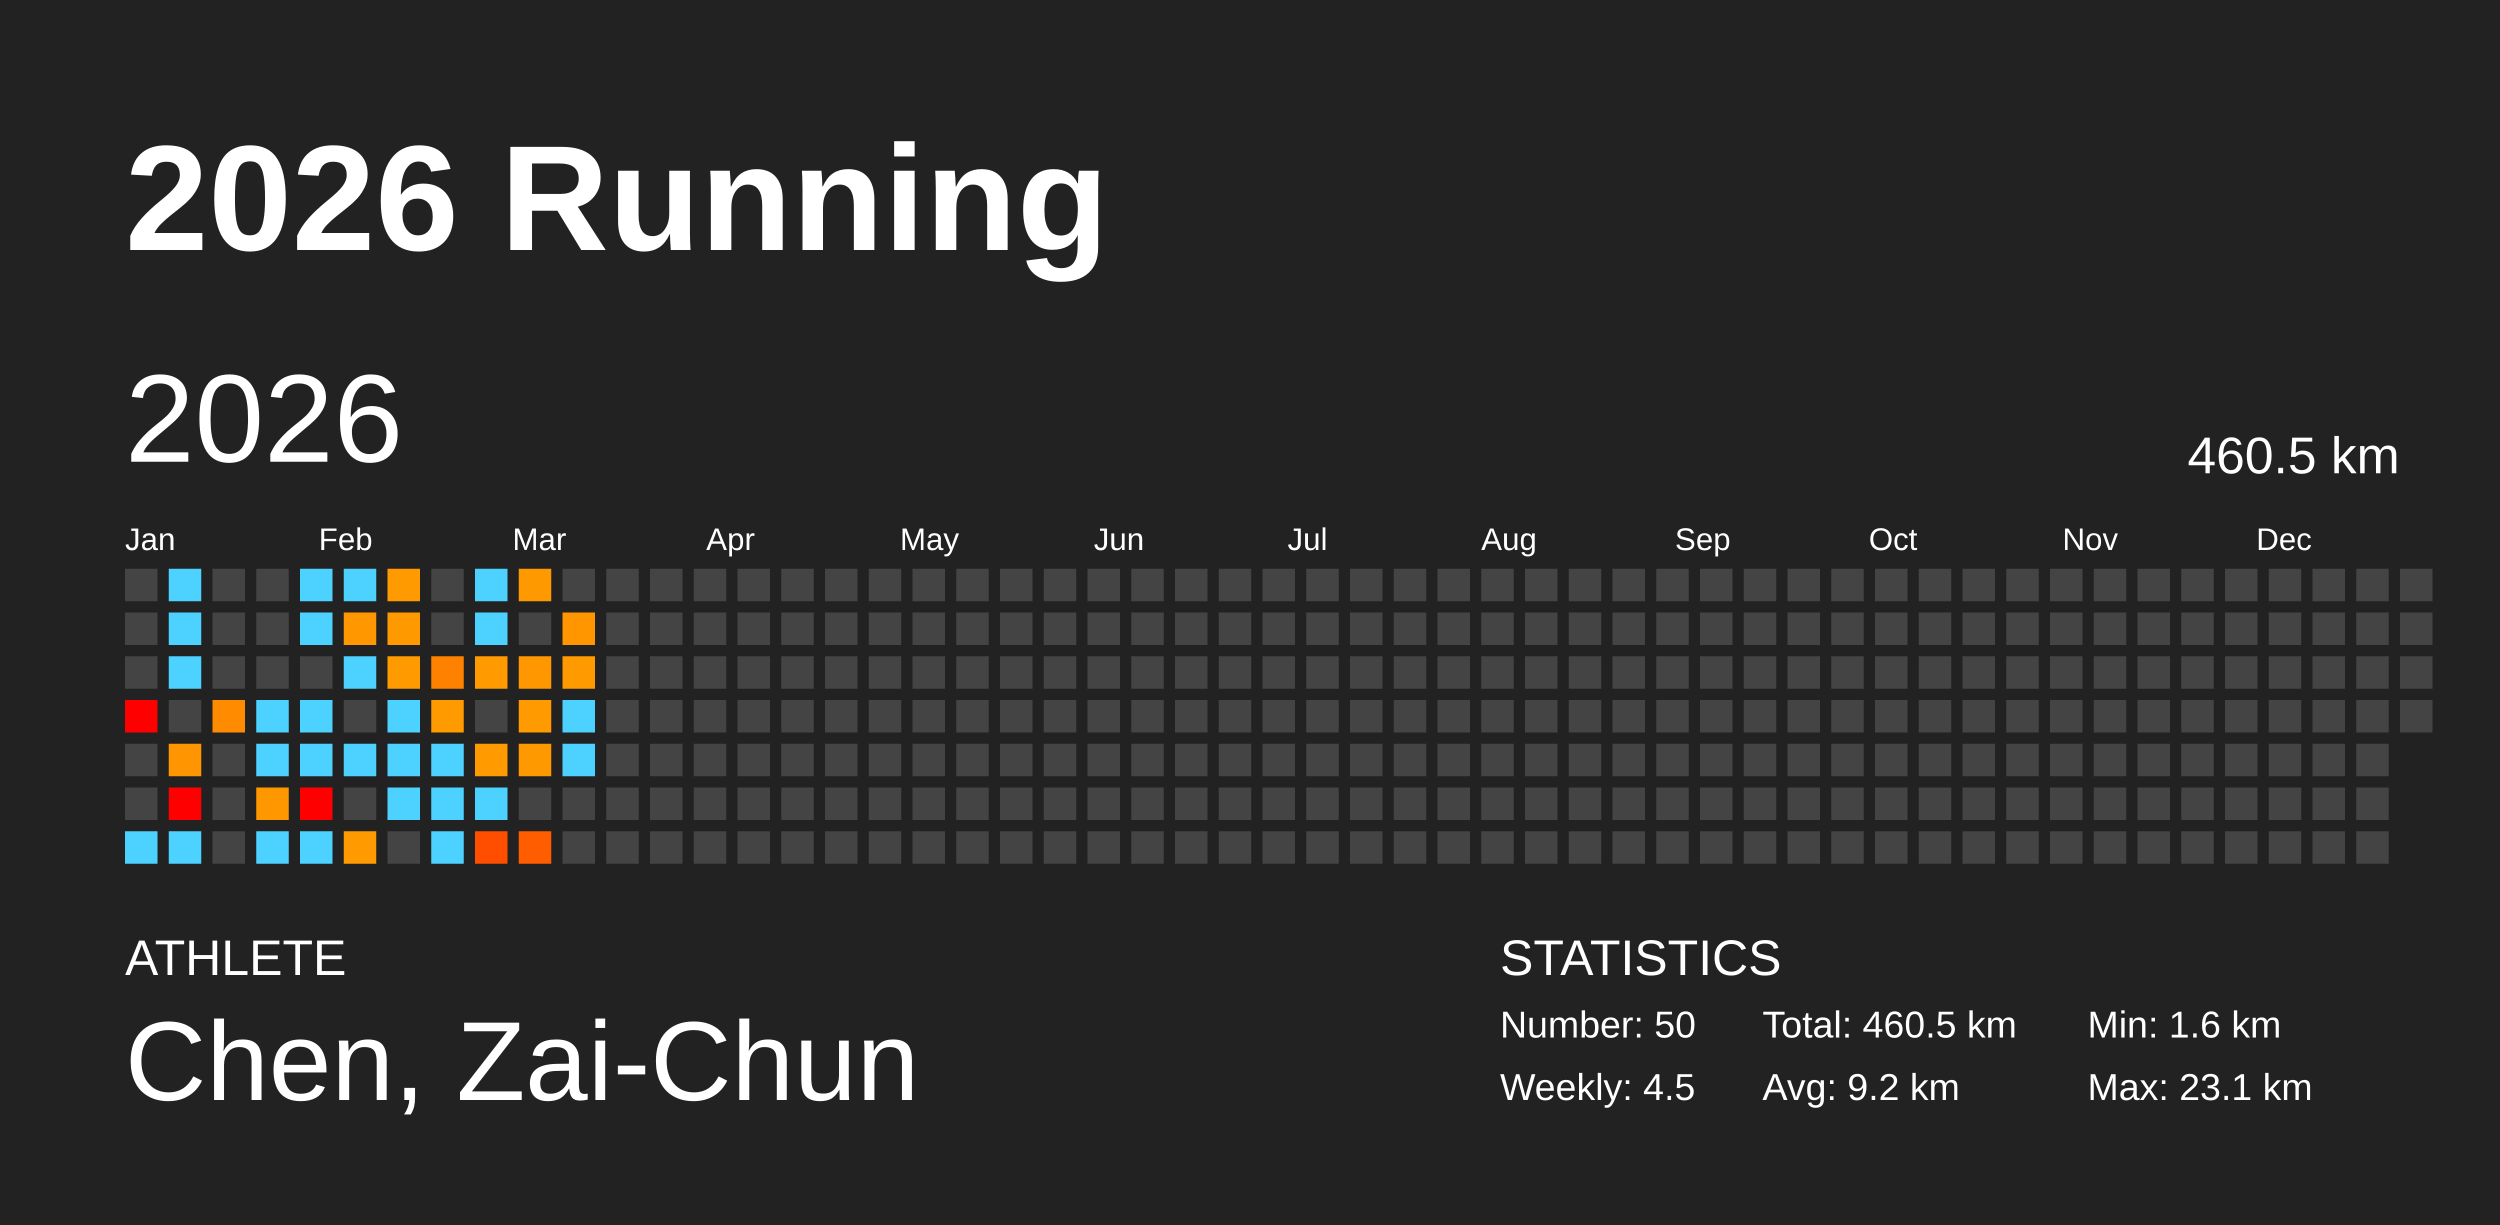
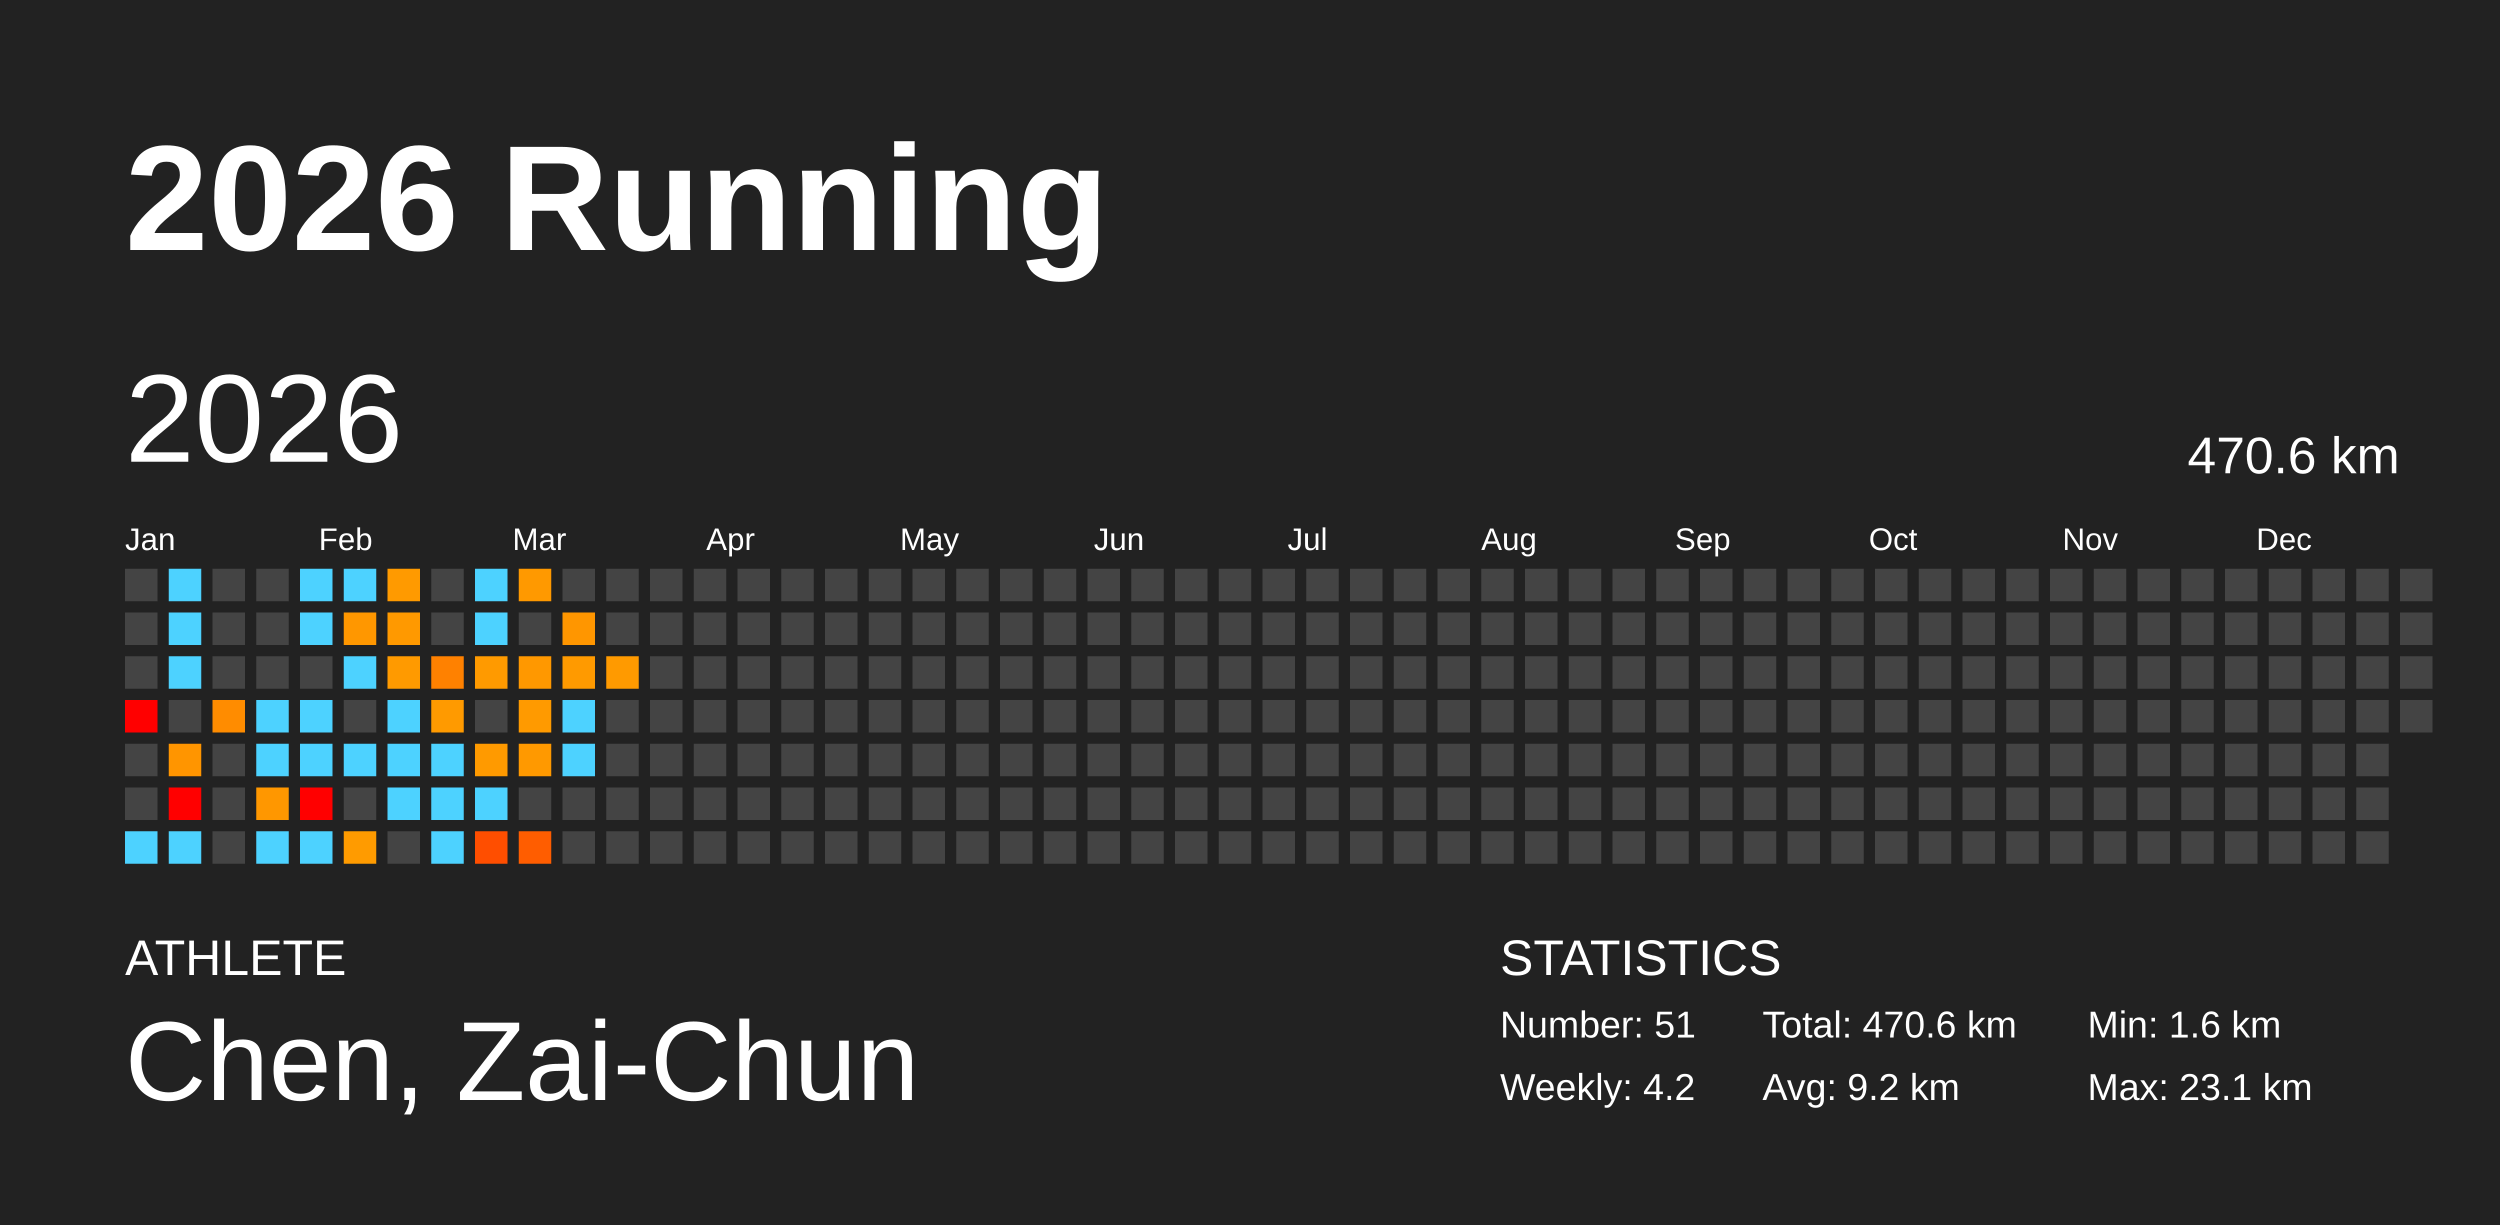
<svg xmlns="http://www.w3.org/2000/svg" baseProfile="full" height="98mm" version="1.1" viewBox="0,0,200,98" width="200mm">
  <defs />
  <rect fill="#222222" height="98" width="200" x="0" y="0" />
  <text fill="#FFFFFF" style="font-size:12px; font-family:Arial; font-weight:bold;" x="10" y="20">2026 Running</text>
  <text fill="#FFFFFF" style="font-size:4px; font-family:Arial" x="10" y="78">ATHLETE</text>
  <text fill="#FFFFFF" style="font-size:9px; font-family:Arial" x="10" y="88">Chen, Zai-Chun</text>
  <text fill="#FFFFFF" style="font-size:4px; font-family:Arial" x="120" y="78">STATISTICS</text>
-   <text fill="#FFFFFF" style="font-size:3px; font-family:Arial" x="120" y="83">Number: 50</text>
-   <text fill="#FFFFFF" style="font-size:3px; font-family:Arial" x="120" y="88">Weekly: 4.5</text>
-   <text fill="#FFFFFF" style="font-size:3px; font-family:Arial" x="141" y="83">Total: 460.5 km</text>
+   <text fill="#FFFFFF" style="font-size:3px; font-family:Arial" x="120" y="83">Number: 51</text>
+   <text fill="#FFFFFF" style="font-size:3px; font-family:Arial" x="120" y="88">Weekly: 4.2</text>
+   <text fill="#FFFFFF" style="font-size:3px; font-family:Arial" x="141" y="83">Total: 470.6 km</text>
  <text fill="#FFFFFF" style="font-size:3px; font-family:Arial" x="141" y="88">Avg: 9.2 km</text>
  <text fill="#FFFFFF" style="font-size:3px; font-family:Arial" x="167" y="83">Min: 1.6 km</text>
  <text fill="#FFFFFF" style="font-size:3px; font-family:Arial" x="167" y="88">Max: 23.1 km</text>
  <text dominant-baseline="hanging" fill="#FFFFFF" style="font-size:10.0px; font-family:Arial;" x="10" y="30">2026</text>
-   <text dominant-baseline="hanging" fill="#FFFFFF" style="font-size:4.125px; font-family:Arial;" x="175" y="35">460.5 km</text>
+   <text dominant-baseline="hanging" fill="#FFFFFF" style="font-size:4.125px; font-family:Arial;" x="175" y="35">470.6 km</text>
  <text fill="#FFFFFF" style="font-size:2.5px; font-family:Arial" x="10.0" y="44">Jan</text>
  <text fill="#FFFFFF" style="font-size:2.5px; font-family:Arial" x="25.5" y="44">Feb</text>
  <text fill="#FFFFFF" style="font-size:2.5px; font-family:Arial" x="41.0" y="44">Mar</text>
  <text fill="#FFFFFF" style="font-size:2.5px; font-family:Arial" x="56.5" y="44">Apr</text>
  <text fill="#FFFFFF" style="font-size:2.5px; font-family:Arial" x="72.0" y="44">May</text>
  <text fill="#FFFFFF" style="font-size:2.5px; font-family:Arial" x="87.5" y="44">Jun</text>
  <text fill="#FFFFFF" style="font-size:2.5px; font-family:Arial" x="103.0" y="44">Jul</text>
  <text fill="#FFFFFF" style="font-size:2.5px; font-family:Arial" x="118.5" y="44">Aug</text>
  <text fill="#FFFFFF" style="font-size:2.5px; font-family:Arial" x="134.0" y="44">Sep</text>
  <text fill="#FFFFFF" style="font-size:2.5px; font-family:Arial" x="149.5" y="44">Oct</text>
  <text fill="#FFFFFF" style="font-size:2.5px; font-family:Arial" x="165.0" y="44">Nov</text>
  <text fill="#FFFFFF" style="font-size:2.5px; font-family:Arial" x="180.5" y="44">Dec</text>
  <rect fill="#444444" height="2.6" width="2.6" x="10.0" y="45.5" />
  <rect fill="#444444" height="2.6" width="2.6" x="10.0" y="49.0" />
  <rect fill="#444444" height="2.6" width="2.6" x="10.0" y="52.5" />
  <rect fill="red" height="2.6" width="2.6" x="10.0" y="56.0" />
  <rect fill="#444444" height="2.6" width="2.6" x="10.0" y="59.5" />
  <rect fill="#444444" height="2.6" width="2.6" x="10.0" y="63.0" />
  <rect fill="#4dd2ff" height="2.6" width="2.6" x="10.0" y="66.5" />
  <rect fill="#4dd2ff" height="2.6" width="2.6" x="13.5" y="45.5" />
  <rect fill="#4dd2ff" height="2.6" width="2.6" x="13.5" y="49.0" />
  <rect fill="#4dd2ff" height="2.6" width="2.6" x="13.5" y="52.5" />
  <rect fill="#444444" height="2.6" width="2.6" x="13.5" y="56.0" />
  <rect fill="#ff9500" height="2.6" width="2.6" x="13.5" y="59.5" />
  <rect fill="red" height="2.6" width="2.6" x="13.5" y="63.0" />
  <rect fill="#4dd2ff" height="2.6" width="2.6" x="13.5" y="66.5" />
  <rect fill="#444444" height="2.6" width="2.6" x="17.0" y="45.5" />
  <rect fill="#444444" height="2.6" width="2.6" x="17.0" y="49.0" />
  <rect fill="#444444" height="2.6" width="2.6" x="17.0" y="52.5" />
  <rect fill="#ff8c00" height="2.6" width="2.6" x="17.0" y="56.0" />
  <rect fill="#444444" height="2.6" width="2.6" x="17.0" y="59.5" />
  <rect fill="#444444" height="2.6" width="2.6" x="17.0" y="63.0" />
  <rect fill="#444444" height="2.6" width="2.6" x="17.0" y="66.5" />
  <rect fill="#444444" height="2.6" width="2.6" x="20.5" y="45.5" />
  <rect fill="#444444" height="2.6" width="2.6" x="20.5" y="49.0" />
  <rect fill="#444444" height="2.6" width="2.6" x="20.5" y="52.5" />
  <rect fill="#4dd2ff" height="2.6" width="2.6" x="20.5" y="56.0" />
  <rect fill="#4dd2ff" height="2.6" width="2.6" x="20.5" y="59.5" />
  <rect fill="#ff9700" height="2.6" width="2.6" x="20.5" y="63.0" />
  <rect fill="#4dd2ff" height="2.6" width="2.6" x="20.5" y="66.5" />
  <rect fill="#4dd2ff" height="2.6" width="2.6" x="24.0" y="45.5" />
  <rect fill="#4dd2ff" height="2.6" width="2.6" x="24.0" y="49.0" />
  <rect fill="#444444" height="2.6" width="2.6" x="24.0" y="52.5" />
  <rect fill="#4dd2ff" height="2.6" width="2.6" x="24.0" y="56.0" />
  <rect fill="#4dd2ff" height="2.6" width="2.6" x="24.0" y="59.5" />
  <rect fill="red" height="2.6" width="2.6" x="24.0" y="63.0" />
  <rect fill="#4dd2ff" height="2.6" width="2.6" x="24.0" y="66.5" />
  <rect fill="#4dd2ff" height="2.6" width="2.6" x="27.5" y="45.5" />
  <rect fill="#ff9700" height="2.6" width="2.6" x="27.5" y="49.0" />
  <rect fill="#4dd2ff" height="2.6" width="2.6" x="27.5" y="52.5" />
  <rect fill="#444444" height="2.6" width="2.6" x="27.5" y="56.0" />
  <rect fill="#4dd2ff" height="2.6" width="2.6" x="27.5" y="59.5" />
  <rect fill="#444444" height="2.6" width="2.6" x="27.5" y="63.0" />
  <rect fill="#ff9b00" height="2.6" width="2.6" x="27.5" y="66.5" />
  <rect fill="#ff9a00" height="2.6" width="2.6" x="31.0" y="45.5" />
  <rect fill="#ff9900" height="2.6" width="2.6" x="31.0" y="49.0" />
  <rect fill="#ff9a00" height="2.6" width="2.6" x="31.0" y="52.5" />
  <rect fill="#4dd2ff" height="2.6" width="2.6" x="31.0" y="56.0" />
  <rect fill="#4dd2ff" height="2.6" width="2.6" x="31.0" y="59.5" />
  <rect fill="#4dd2ff" height="2.6" width="2.6" x="31.0" y="63.0" />
  <rect fill="#444444" height="2.6" width="2.6" x="31.0" y="66.5" />
  <rect fill="#444444" height="2.6" width="2.6" x="34.5" y="45.5" />
  <rect fill="#444444" height="2.6" width="2.6" x="34.5" y="49.0" />
  <rect fill="#ff8100" height="2.6" width="2.6" x="34.5" y="52.5" />
  <rect fill="#ff9a00" height="2.6" width="2.6" x="34.5" y="56.0" />
  <rect fill="#4dd2ff" height="2.6" width="2.6" x="34.5" y="59.5" />
  <rect fill="#4dd2ff" height="2.6" width="2.6" x="34.5" y="63.0" />
  <rect fill="#4dd2ff" height="2.6" width="2.6" x="34.5" y="66.5" />
  <rect fill="#4dd2ff" height="2.6" width="2.6" x="38.0" y="45.5" />
  <rect fill="#4dd2ff" height="2.6" width="2.6" x="38.0" y="49.0" />
  <rect fill="#ff9a00" height="2.6" width="2.6" x="38.0" y="52.5" />
  <rect fill="#444444" height="2.6" width="2.6" x="38.0" y="56.0" />
  <rect fill="#ff9a00" height="2.6" width="2.6" x="38.0" y="59.5" />
  <rect fill="#4dd2ff" height="2.6" width="2.6" x="38.0" y="63.0" />
  <rect fill="#ff4e00" height="2.6" width="2.6" x="38.0" y="66.5" />
  <rect fill="#ff9900" height="2.6" width="2.6" x="41.5" y="45.5" />
  <rect fill="#444444" height="2.6" width="2.6" x="41.5" y="49.0" />
  <rect fill="#ff9800" height="2.6" width="2.6" x="41.5" y="52.5" />
  <rect fill="#ff9a00" height="2.6" width="2.6" x="41.5" y="56.0" />
  <rect fill="#ff9900" height="2.6" width="2.6" x="41.5" y="59.5" />
  <rect fill="#444444" height="2.6" width="2.6" x="41.5" y="63.0" />
  <rect fill="#ff5d00" height="2.6" width="2.6" x="41.5" y="66.5" />
  <rect fill="#444444" height="2.6" width="2.6" x="45.0" y="45.5" />
  <rect fill="#ff9600" height="2.6" width="2.6" x="45.0" y="49.0" />
  <rect fill="#ff9a00" height="2.6" width="2.6" x="45.0" y="52.5" />
  <rect fill="#4dd2ff" height="2.6" width="2.6" x="45.0" y="56.0" />
  <rect fill="#4dd2ff" height="2.6" width="2.6" x="45.0" y="59.5" />
  <rect fill="#444444" height="2.6" width="2.6" x="45.0" y="63.0" />
  <rect fill="#444444" height="2.6" width="2.6" x="45.0" y="66.5" />
  <rect fill="#444444" height="2.6" width="2.6" x="48.5" y="45.5" />
  <rect fill="#444444" height="2.6" width="2.6" x="48.5" y="49.0" />
-   <rect fill="#444444" height="2.6" width="2.6" x="48.5" y="52.5" />
+   <rect fill="#ff9a00" height="2.6" width="2.6" x="48.5" y="52.5" />
  <rect fill="#444444" height="2.6" width="2.6" x="48.5" y="56.0" />
  <rect fill="#444444" height="2.6" width="2.6" x="48.5" y="59.5" />
  <rect fill="#444444" height="2.6" width="2.6" x="48.5" y="63.0" />
  <rect fill="#444444" height="2.6" width="2.6" x="48.5" y="66.5" />
  <rect fill="#444444" height="2.6" width="2.6" x="52.0" y="45.5" />
  <rect fill="#444444" height="2.6" width="2.6" x="52.0" y="49.0" />
  <rect fill="#444444" height="2.6" width="2.6" x="52.0" y="52.5" />
  <rect fill="#444444" height="2.6" width="2.6" x="52.0" y="56.0" />
  <rect fill="#444444" height="2.6" width="2.6" x="52.0" y="59.5" />
  <rect fill="#444444" height="2.6" width="2.6" x="52.0" y="63.0" />
  <rect fill="#444444" height="2.6" width="2.6" x="52.0" y="66.5" />
  <rect fill="#444444" height="2.6" width="2.6" x="55.5" y="45.5" />
  <rect fill="#444444" height="2.6" width="2.6" x="55.5" y="49.0" />
  <rect fill="#444444" height="2.6" width="2.6" x="55.5" y="52.5" />
  <rect fill="#444444" height="2.6" width="2.6" x="55.5" y="56.0" />
  <rect fill="#444444" height="2.6" width="2.6" x="55.5" y="59.5" />
  <rect fill="#444444" height="2.6" width="2.6" x="55.5" y="63.0" />
  <rect fill="#444444" height="2.6" width="2.6" x="55.5" y="66.5" />
  <rect fill="#444444" height="2.6" width="2.6" x="59.0" y="45.5" />
  <rect fill="#444444" height="2.6" width="2.6" x="59.0" y="49.0" />
  <rect fill="#444444" height="2.6" width="2.6" x="59.0" y="52.5" />
  <rect fill="#444444" height="2.6" width="2.6" x="59.0" y="56.0" />
  <rect fill="#444444" height="2.6" width="2.6" x="59.0" y="59.5" />
  <rect fill="#444444" height="2.6" width="2.6" x="59.0" y="63.0" />
  <rect fill="#444444" height="2.6" width="2.6" x="59.0" y="66.5" />
  <rect fill="#444444" height="2.6" width="2.6" x="62.5" y="45.5" />
  <rect fill="#444444" height="2.6" width="2.6" x="62.5" y="49.0" />
  <rect fill="#444444" height="2.6" width="2.6" x="62.5" y="52.5" />
  <rect fill="#444444" height="2.6" width="2.6" x="62.5" y="56.0" />
  <rect fill="#444444" height="2.6" width="2.6" x="62.5" y="59.5" />
  <rect fill="#444444" height="2.6" width="2.6" x="62.5" y="63.0" />
  <rect fill="#444444" height="2.6" width="2.6" x="62.5" y="66.5" />
  <rect fill="#444444" height="2.6" width="2.6" x="66.0" y="45.5" />
  <rect fill="#444444" height="2.6" width="2.6" x="66.0" y="49.0" />
  <rect fill="#444444" height="2.6" width="2.6" x="66.0" y="52.5" />
  <rect fill="#444444" height="2.6" width="2.6" x="66.0" y="56.0" />
  <rect fill="#444444" height="2.6" width="2.6" x="66.0" y="59.5" />
  <rect fill="#444444" height="2.6" width="2.6" x="66.0" y="63.0" />
  <rect fill="#444444" height="2.6" width="2.6" x="66.0" y="66.5" />
  <rect fill="#444444" height="2.6" width="2.6" x="69.5" y="45.5" />
  <rect fill="#444444" height="2.6" width="2.6" x="69.5" y="49.0" />
  <rect fill="#444444" height="2.6" width="2.6" x="69.5" y="52.5" />
  <rect fill="#444444" height="2.6" width="2.6" x="69.5" y="56.0" />
  <rect fill="#444444" height="2.6" width="2.6" x="69.5" y="59.5" />
  <rect fill="#444444" height="2.6" width="2.6" x="69.5" y="63.0" />
  <rect fill="#444444" height="2.6" width="2.6" x="69.5" y="66.5" />
  <rect fill="#444444" height="2.6" width="2.6" x="73.0" y="45.5" />
  <rect fill="#444444" height="2.6" width="2.6" x="73.0" y="49.0" />
  <rect fill="#444444" height="2.6" width="2.6" x="73.0" y="52.5" />
  <rect fill="#444444" height="2.6" width="2.6" x="73.0" y="56.0" />
  <rect fill="#444444" height="2.6" width="2.6" x="73.0" y="59.5" />
  <rect fill="#444444" height="2.6" width="2.6" x="73.0" y="63.0" />
  <rect fill="#444444" height="2.6" width="2.6" x="73.0" y="66.5" />
  <rect fill="#444444" height="2.6" width="2.6" x="76.5" y="45.5" />
  <rect fill="#444444" height="2.6" width="2.6" x="76.5" y="49.0" />
  <rect fill="#444444" height="2.6" width="2.6" x="76.5" y="52.5" />
  <rect fill="#444444" height="2.6" width="2.6" x="76.5" y="56.0" />
  <rect fill="#444444" height="2.6" width="2.6" x="76.5" y="59.5" />
  <rect fill="#444444" height="2.6" width="2.6" x="76.5" y="63.0" />
  <rect fill="#444444" height="2.6" width="2.6" x="76.5" y="66.5" />
  <rect fill="#444444" height="2.6" width="2.6" x="80.0" y="45.5" />
  <rect fill="#444444" height="2.6" width="2.6" x="80.0" y="49.0" />
  <rect fill="#444444" height="2.6" width="2.6" x="80.0" y="52.5" />
  <rect fill="#444444" height="2.6" width="2.6" x="80.0" y="56.0" />
  <rect fill="#444444" height="2.6" width="2.6" x="80.0" y="59.5" />
  <rect fill="#444444" height="2.6" width="2.6" x="80.0" y="63.0" />
  <rect fill="#444444" height="2.6" width="2.6" x="80.0" y="66.5" />
  <rect fill="#444444" height="2.6" width="2.6" x="83.5" y="45.5" />
  <rect fill="#444444" height="2.6" width="2.6" x="83.5" y="49.0" />
  <rect fill="#444444" height="2.6" width="2.6" x="83.5" y="52.5" />
  <rect fill="#444444" height="2.6" width="2.6" x="83.5" y="56.0" />
  <rect fill="#444444" height="2.6" width="2.6" x="83.5" y="59.5" />
  <rect fill="#444444" height="2.6" width="2.6" x="83.5" y="63.0" />
  <rect fill="#444444" height="2.6" width="2.6" x="83.5" y="66.5" />
  <rect fill="#444444" height="2.6" width="2.6" x="87.0" y="45.5" />
  <rect fill="#444444" height="2.6" width="2.6" x="87.0" y="49.0" />
  <rect fill="#444444" height="2.6" width="2.6" x="87.0" y="52.5" />
  <rect fill="#444444" height="2.6" width="2.6" x="87.0" y="56.0" />
  <rect fill="#444444" height="2.6" width="2.6" x="87.0" y="59.5" />
  <rect fill="#444444" height="2.6" width="2.6" x="87.0" y="63.0" />
  <rect fill="#444444" height="2.6" width="2.6" x="87.0" y="66.5" />
  <rect fill="#444444" height="2.6" width="2.6" x="90.5" y="45.5" />
  <rect fill="#444444" height="2.6" width="2.6" x="90.5" y="49.0" />
  <rect fill="#444444" height="2.6" width="2.6" x="90.5" y="52.5" />
  <rect fill="#444444" height="2.6" width="2.6" x="90.5" y="56.0" />
  <rect fill="#444444" height="2.6" width="2.6" x="90.5" y="59.5" />
  <rect fill="#444444" height="2.6" width="2.6" x="90.5" y="63.0" />
  <rect fill="#444444" height="2.6" width="2.6" x="90.5" y="66.5" />
  <rect fill="#444444" height="2.6" width="2.6" x="94.0" y="45.5" />
  <rect fill="#444444" height="2.6" width="2.6" x="94.0" y="49.0" />
  <rect fill="#444444" height="2.6" width="2.6" x="94.0" y="52.5" />
  <rect fill="#444444" height="2.6" width="2.6" x="94.0" y="56.0" />
  <rect fill="#444444" height="2.6" width="2.6" x="94.0" y="59.5" />
  <rect fill="#444444" height="2.6" width="2.6" x="94.0" y="63.0" />
  <rect fill="#444444" height="2.6" width="2.6" x="94.0" y="66.5" />
  <rect fill="#444444" height="2.6" width="2.6" x="97.5" y="45.5" />
  <rect fill="#444444" height="2.6" width="2.6" x="97.5" y="49.0" />
  <rect fill="#444444" height="2.6" width="2.6" x="97.5" y="52.5" />
  <rect fill="#444444" height="2.6" width="2.6" x="97.5" y="56.0" />
  <rect fill="#444444" height="2.6" width="2.6" x="97.5" y="59.5" />
  <rect fill="#444444" height="2.6" width="2.6" x="97.5" y="63.0" />
  <rect fill="#444444" height="2.6" width="2.6" x="97.5" y="66.5" />
  <rect fill="#444444" height="2.6" width="2.6" x="101.0" y="45.5" />
  <rect fill="#444444" height="2.6" width="2.6" x="101.0" y="49.0" />
  <rect fill="#444444" height="2.6" width="2.6" x="101.0" y="52.5" />
  <rect fill="#444444" height="2.6" width="2.6" x="101.0" y="56.0" />
  <rect fill="#444444" height="2.6" width="2.6" x="101.0" y="59.5" />
  <rect fill="#444444" height="2.6" width="2.6" x="101.0" y="63.0" />
  <rect fill="#444444" height="2.6" width="2.6" x="101.0" y="66.5" />
  <rect fill="#444444" height="2.6" width="2.6" x="104.5" y="45.5" />
  <rect fill="#444444" height="2.6" width="2.6" x="104.5" y="49.0" />
  <rect fill="#444444" height="2.6" width="2.6" x="104.5" y="52.5" />
  <rect fill="#444444" height="2.6" width="2.6" x="104.5" y="56.0" />
  <rect fill="#444444" height="2.6" width="2.6" x="104.5" y="59.5" />
  <rect fill="#444444" height="2.6" width="2.6" x="104.5" y="63.0" />
  <rect fill="#444444" height="2.6" width="2.6" x="104.5" y="66.5" />
  <rect fill="#444444" height="2.6" width="2.6" x="108.0" y="45.5" />
  <rect fill="#444444" height="2.6" width="2.6" x="108.0" y="49.0" />
  <rect fill="#444444" height="2.6" width="2.6" x="108.0" y="52.5" />
  <rect fill="#444444" height="2.6" width="2.6" x="108.0" y="56.0" />
  <rect fill="#444444" height="2.6" width="2.6" x="108.0" y="59.5" />
  <rect fill="#444444" height="2.6" width="2.6" x="108.0" y="63.0" />
  <rect fill="#444444" height="2.6" width="2.6" x="108.0" y="66.5" />
  <rect fill="#444444" height="2.6" width="2.6" x="111.5" y="45.5" />
  <rect fill="#444444" height="2.6" width="2.6" x="111.5" y="49.0" />
  <rect fill="#444444" height="2.6" width="2.6" x="111.5" y="52.5" />
  <rect fill="#444444" height="2.6" width="2.6" x="111.5" y="56.0" />
  <rect fill="#444444" height="2.6" width="2.6" x="111.5" y="59.5" />
  <rect fill="#444444" height="2.6" width="2.6" x="111.5" y="63.0" />
  <rect fill="#444444" height="2.6" width="2.6" x="111.5" y="66.5" />
  <rect fill="#444444" height="2.6" width="2.6" x="115.0" y="45.5" />
  <rect fill="#444444" height="2.6" width="2.6" x="115.0" y="49.0" />
  <rect fill="#444444" height="2.6" width="2.6" x="115.0" y="52.5" />
  <rect fill="#444444" height="2.6" width="2.6" x="115.0" y="56.0" />
  <rect fill="#444444" height="2.6" width="2.6" x="115.0" y="59.5" />
  <rect fill="#444444" height="2.6" width="2.6" x="115.0" y="63.0" />
  <rect fill="#444444" height="2.6" width="2.6" x="115.0" y="66.5" />
  <rect fill="#444444" height="2.6" width="2.6" x="118.5" y="45.5" />
  <rect fill="#444444" height="2.6" width="2.6" x="118.5" y="49.0" />
  <rect fill="#444444" height="2.6" width="2.6" x="118.5" y="52.5" />
  <rect fill="#444444" height="2.6" width="2.6" x="118.5" y="56.0" />
  <rect fill="#444444" height="2.6" width="2.6" x="118.5" y="59.5" />
  <rect fill="#444444" height="2.6" width="2.6" x="118.5" y="63.0" />
  <rect fill="#444444" height="2.6" width="2.6" x="118.5" y="66.5" />
  <rect fill="#444444" height="2.6" width="2.6" x="122.0" y="45.5" />
  <rect fill="#444444" height="2.6" width="2.6" x="122.0" y="49.0" />
  <rect fill="#444444" height="2.6" width="2.6" x="122.0" y="52.5" />
  <rect fill="#444444" height="2.6" width="2.6" x="122.0" y="56.0" />
  <rect fill="#444444" height="2.6" width="2.6" x="122.0" y="59.5" />
  <rect fill="#444444" height="2.6" width="2.6" x="122.0" y="63.0" />
  <rect fill="#444444" height="2.6" width="2.6" x="122.0" y="66.5" />
  <rect fill="#444444" height="2.6" width="2.6" x="125.5" y="45.5" />
  <rect fill="#444444" height="2.6" width="2.6" x="125.5" y="49.0" />
  <rect fill="#444444" height="2.6" width="2.6" x="125.5" y="52.5" />
  <rect fill="#444444" height="2.6" width="2.6" x="125.5" y="56.0" />
  <rect fill="#444444" height="2.6" width="2.6" x="125.5" y="59.5" />
  <rect fill="#444444" height="2.6" width="2.6" x="125.5" y="63.0" />
  <rect fill="#444444" height="2.6" width="2.6" x="125.5" y="66.5" />
  <rect fill="#444444" height="2.6" width="2.6" x="129.0" y="45.5" />
  <rect fill="#444444" height="2.6" width="2.6" x="129.0" y="49.0" />
  <rect fill="#444444" height="2.6" width="2.6" x="129.0" y="52.5" />
  <rect fill="#444444" height="2.6" width="2.6" x="129.0" y="56.0" />
  <rect fill="#444444" height="2.6" width="2.6" x="129.0" y="59.5" />
  <rect fill="#444444" height="2.6" width="2.6" x="129.0" y="63.0" />
  <rect fill="#444444" height="2.6" width="2.6" x="129.0" y="66.5" />
  <rect fill="#444444" height="2.6" width="2.6" x="132.5" y="45.5" />
  <rect fill="#444444" height="2.6" width="2.6" x="132.5" y="49.0" />
  <rect fill="#444444" height="2.6" width="2.6" x="132.5" y="52.5" />
  <rect fill="#444444" height="2.6" width="2.6" x="132.5" y="56.0" />
  <rect fill="#444444" height="2.6" width="2.6" x="132.5" y="59.5" />
  <rect fill="#444444" height="2.6" width="2.6" x="132.5" y="63.0" />
  <rect fill="#444444" height="2.6" width="2.6" x="132.5" y="66.5" />
  <rect fill="#444444" height="2.6" width="2.6" x="136.0" y="45.5" />
  <rect fill="#444444" height="2.6" width="2.6" x="136.0" y="49.0" />
  <rect fill="#444444" height="2.6" width="2.6" x="136.0" y="52.5" />
  <rect fill="#444444" height="2.6" width="2.6" x="136.0" y="56.0" />
  <rect fill="#444444" height="2.6" width="2.6" x="136.0" y="59.5" />
  <rect fill="#444444" height="2.6" width="2.6" x="136.0" y="63.0" />
  <rect fill="#444444" height="2.6" width="2.6" x="136.0" y="66.5" />
  <rect fill="#444444" height="2.6" width="2.6" x="139.5" y="45.5" />
  <rect fill="#444444" height="2.6" width="2.6" x="139.5" y="49.0" />
  <rect fill="#444444" height="2.6" width="2.6" x="139.5" y="52.5" />
  <rect fill="#444444" height="2.6" width="2.6" x="139.5" y="56.0" />
  <rect fill="#444444" height="2.6" width="2.6" x="139.5" y="59.5" />
  <rect fill="#444444" height="2.6" width="2.6" x="139.5" y="63.0" />
  <rect fill="#444444" height="2.6" width="2.6" x="139.5" y="66.5" />
  <rect fill="#444444" height="2.6" width="2.6" x="143.0" y="45.5" />
  <rect fill="#444444" height="2.6" width="2.6" x="143.0" y="49.0" />
  <rect fill="#444444" height="2.6" width="2.6" x="143.0" y="52.5" />
  <rect fill="#444444" height="2.6" width="2.6" x="143.0" y="56.0" />
  <rect fill="#444444" height="2.6" width="2.6" x="143.0" y="59.5" />
  <rect fill="#444444" height="2.6" width="2.6" x="143.0" y="63.0" />
  <rect fill="#444444" height="2.6" width="2.6" x="143.0" y="66.5" />
  <rect fill="#444444" height="2.6" width="2.6" x="146.5" y="45.5" />
  <rect fill="#444444" height="2.6" width="2.6" x="146.5" y="49.0" />
  <rect fill="#444444" height="2.6" width="2.6" x="146.5" y="52.5" />
  <rect fill="#444444" height="2.6" width="2.6" x="146.5" y="56.0" />
  <rect fill="#444444" height="2.6" width="2.6" x="146.5" y="59.5" />
  <rect fill="#444444" height="2.6" width="2.6" x="146.5" y="63.0" />
  <rect fill="#444444" height="2.6" width="2.6" x="146.5" y="66.5" />
  <rect fill="#444444" height="2.6" width="2.6" x="150.0" y="45.5" />
  <rect fill="#444444" height="2.6" width="2.6" x="150.0" y="49.0" />
  <rect fill="#444444" height="2.6" width="2.6" x="150.0" y="52.5" />
  <rect fill="#444444" height="2.6" width="2.6" x="150.0" y="56.0" />
  <rect fill="#444444" height="2.6" width="2.6" x="150.0" y="59.5" />
  <rect fill="#444444" height="2.6" width="2.6" x="150.0" y="63.0" />
  <rect fill="#444444" height="2.6" width="2.6" x="150.0" y="66.5" />
  <rect fill="#444444" height="2.6" width="2.6" x="153.5" y="45.5" />
  <rect fill="#444444" height="2.6" width="2.6" x="153.5" y="49.0" />
  <rect fill="#444444" height="2.6" width="2.6" x="153.5" y="52.5" />
  <rect fill="#444444" height="2.6" width="2.6" x="153.5" y="56.0" />
  <rect fill="#444444" height="2.6" width="2.6" x="153.5" y="59.5" />
  <rect fill="#444444" height="2.6" width="2.6" x="153.5" y="63.0" />
  <rect fill="#444444" height="2.6" width="2.6" x="153.5" y="66.5" />
  <rect fill="#444444" height="2.6" width="2.6" x="157.0" y="45.5" />
  <rect fill="#444444" height="2.6" width="2.6" x="157.0" y="49.0" />
  <rect fill="#444444" height="2.6" width="2.6" x="157.0" y="52.5" />
  <rect fill="#444444" height="2.6" width="2.6" x="157.0" y="56.0" />
  <rect fill="#444444" height="2.6" width="2.6" x="157.0" y="59.5" />
  <rect fill="#444444" height="2.6" width="2.6" x="157.0" y="63.0" />
  <rect fill="#444444" height="2.6" width="2.6" x="157.0" y="66.5" />
  <rect fill="#444444" height="2.6" width="2.6" x="160.5" y="45.5" />
  <rect fill="#444444" height="2.6" width="2.6" x="160.5" y="49.0" />
  <rect fill="#444444" height="2.6" width="2.6" x="160.5" y="52.5" />
  <rect fill="#444444" height="2.6" width="2.6" x="160.5" y="56.0" />
  <rect fill="#444444" height="2.6" width="2.6" x="160.5" y="59.5" />
  <rect fill="#444444" height="2.6" width="2.6" x="160.5" y="63.0" />
  <rect fill="#444444" height="2.6" width="2.6" x="160.5" y="66.5" />
  <rect fill="#444444" height="2.6" width="2.6" x="164.0" y="45.5" />
  <rect fill="#444444" height="2.6" width="2.6" x="164.0" y="49.0" />
  <rect fill="#444444" height="2.6" width="2.6" x="164.0" y="52.5" />
  <rect fill="#444444" height="2.6" width="2.6" x="164.0" y="56.0" />
  <rect fill="#444444" height="2.6" width="2.6" x="164.0" y="59.5" />
  <rect fill="#444444" height="2.6" width="2.6" x="164.0" y="63.0" />
  <rect fill="#444444" height="2.6" width="2.6" x="164.0" y="66.5" />
  <rect fill="#444444" height="2.6" width="2.6" x="167.5" y="45.5" />
  <rect fill="#444444" height="2.6" width="2.6" x="167.5" y="49.0" />
  <rect fill="#444444" height="2.6" width="2.6" x="167.5" y="52.5" />
  <rect fill="#444444" height="2.6" width="2.6" x="167.5" y="56.0" />
  <rect fill="#444444" height="2.6" width="2.6" x="167.5" y="59.5" />
  <rect fill="#444444" height="2.6" width="2.6" x="167.5" y="63.0" />
  <rect fill="#444444" height="2.6" width="2.6" x="167.5" y="66.5" />
  <rect fill="#444444" height="2.6" width="2.6" x="171.0" y="45.5" />
  <rect fill="#444444" height="2.6" width="2.6" x="171.0" y="49.0" />
  <rect fill="#444444" height="2.6" width="2.6" x="171.0" y="52.5" />
  <rect fill="#444444" height="2.6" width="2.6" x="171.0" y="56.0" />
  <rect fill="#444444" height="2.6" width="2.6" x="171.0" y="59.5" />
  <rect fill="#444444" height="2.6" width="2.6" x="171.0" y="63.0" />
  <rect fill="#444444" height="2.6" width="2.6" x="171.0" y="66.5" />
  <rect fill="#444444" height="2.6" width="2.6" x="174.5" y="45.5" />
  <rect fill="#444444" height="2.6" width="2.6" x="174.5" y="49.0" />
  <rect fill="#444444" height="2.6" width="2.6" x="174.5" y="52.5" />
  <rect fill="#444444" height="2.6" width="2.6" x="174.5" y="56.0" />
  <rect fill="#444444" height="2.6" width="2.6" x="174.5" y="59.5" />
  <rect fill="#444444" height="2.6" width="2.6" x="174.5" y="63.0" />
  <rect fill="#444444" height="2.6" width="2.6" x="174.5" y="66.5" />
  <rect fill="#444444" height="2.6" width="2.6" x="178.0" y="45.5" />
  <rect fill="#444444" height="2.6" width="2.6" x="178.0" y="49.0" />
  <rect fill="#444444" height="2.6" width="2.6" x="178.0" y="52.5" />
  <rect fill="#444444" height="2.6" width="2.6" x="178.0" y="56.0" />
  <rect fill="#444444" height="2.6" width="2.6" x="178.0" y="59.5" />
  <rect fill="#444444" height="2.6" width="2.6" x="178.0" y="63.0" />
  <rect fill="#444444" height="2.6" width="2.6" x="178.0" y="66.5" />
  <rect fill="#444444" height="2.6" width="2.6" x="181.5" y="45.5" />
  <rect fill="#444444" height="2.6" width="2.6" x="181.5" y="49.0" />
  <rect fill="#444444" height="2.6" width="2.6" x="181.5" y="52.5" />
  <rect fill="#444444" height="2.6" width="2.6" x="181.5" y="56.0" />
  <rect fill="#444444" height="2.6" width="2.6" x="181.5" y="59.5" />
  <rect fill="#444444" height="2.6" width="2.6" x="181.5" y="63.0" />
  <rect fill="#444444" height="2.6" width="2.6" x="181.5" y="66.5" />
  <rect fill="#444444" height="2.6" width="2.6" x="185.0" y="45.5" />
  <rect fill="#444444" height="2.6" width="2.6" x="185.0" y="49.0" />
  <rect fill="#444444" height="2.6" width="2.6" x="185.0" y="52.5" />
  <rect fill="#444444" height="2.6" width="2.6" x="185.0" y="56.0" />
  <rect fill="#444444" height="2.6" width="2.6" x="185.0" y="59.5" />
  <rect fill="#444444" height="2.6" width="2.6" x="185.0" y="63.0" />
  <rect fill="#444444" height="2.6" width="2.6" x="185.0" y="66.5" />
  <rect fill="#444444" height="2.6" width="2.6" x="188.5" y="45.5" />
  <rect fill="#444444" height="2.6" width="2.6" x="188.5" y="49.0" />
  <rect fill="#444444" height="2.6" width="2.6" x="188.5" y="52.5" />
  <rect fill="#444444" height="2.6" width="2.6" x="188.5" y="56.0" />
  <rect fill="#444444" height="2.6" width="2.6" x="188.5" y="59.5" />
  <rect fill="#444444" height="2.6" width="2.6" x="188.5" y="63.0" />
  <rect fill="#444444" height="2.6" width="2.6" x="188.5" y="66.5" />
  <rect fill="#444444" height="2.6" width="2.6" x="192.0" y="45.5" />
  <rect fill="#444444" height="2.6" width="2.6" x="192.0" y="49.0" />
  <rect fill="#444444" height="2.6" width="2.6" x="192.0" y="52.5" />
  <rect fill="#444444" height="2.6" width="2.6" x="192.0" y="56.0" />
</svg>
